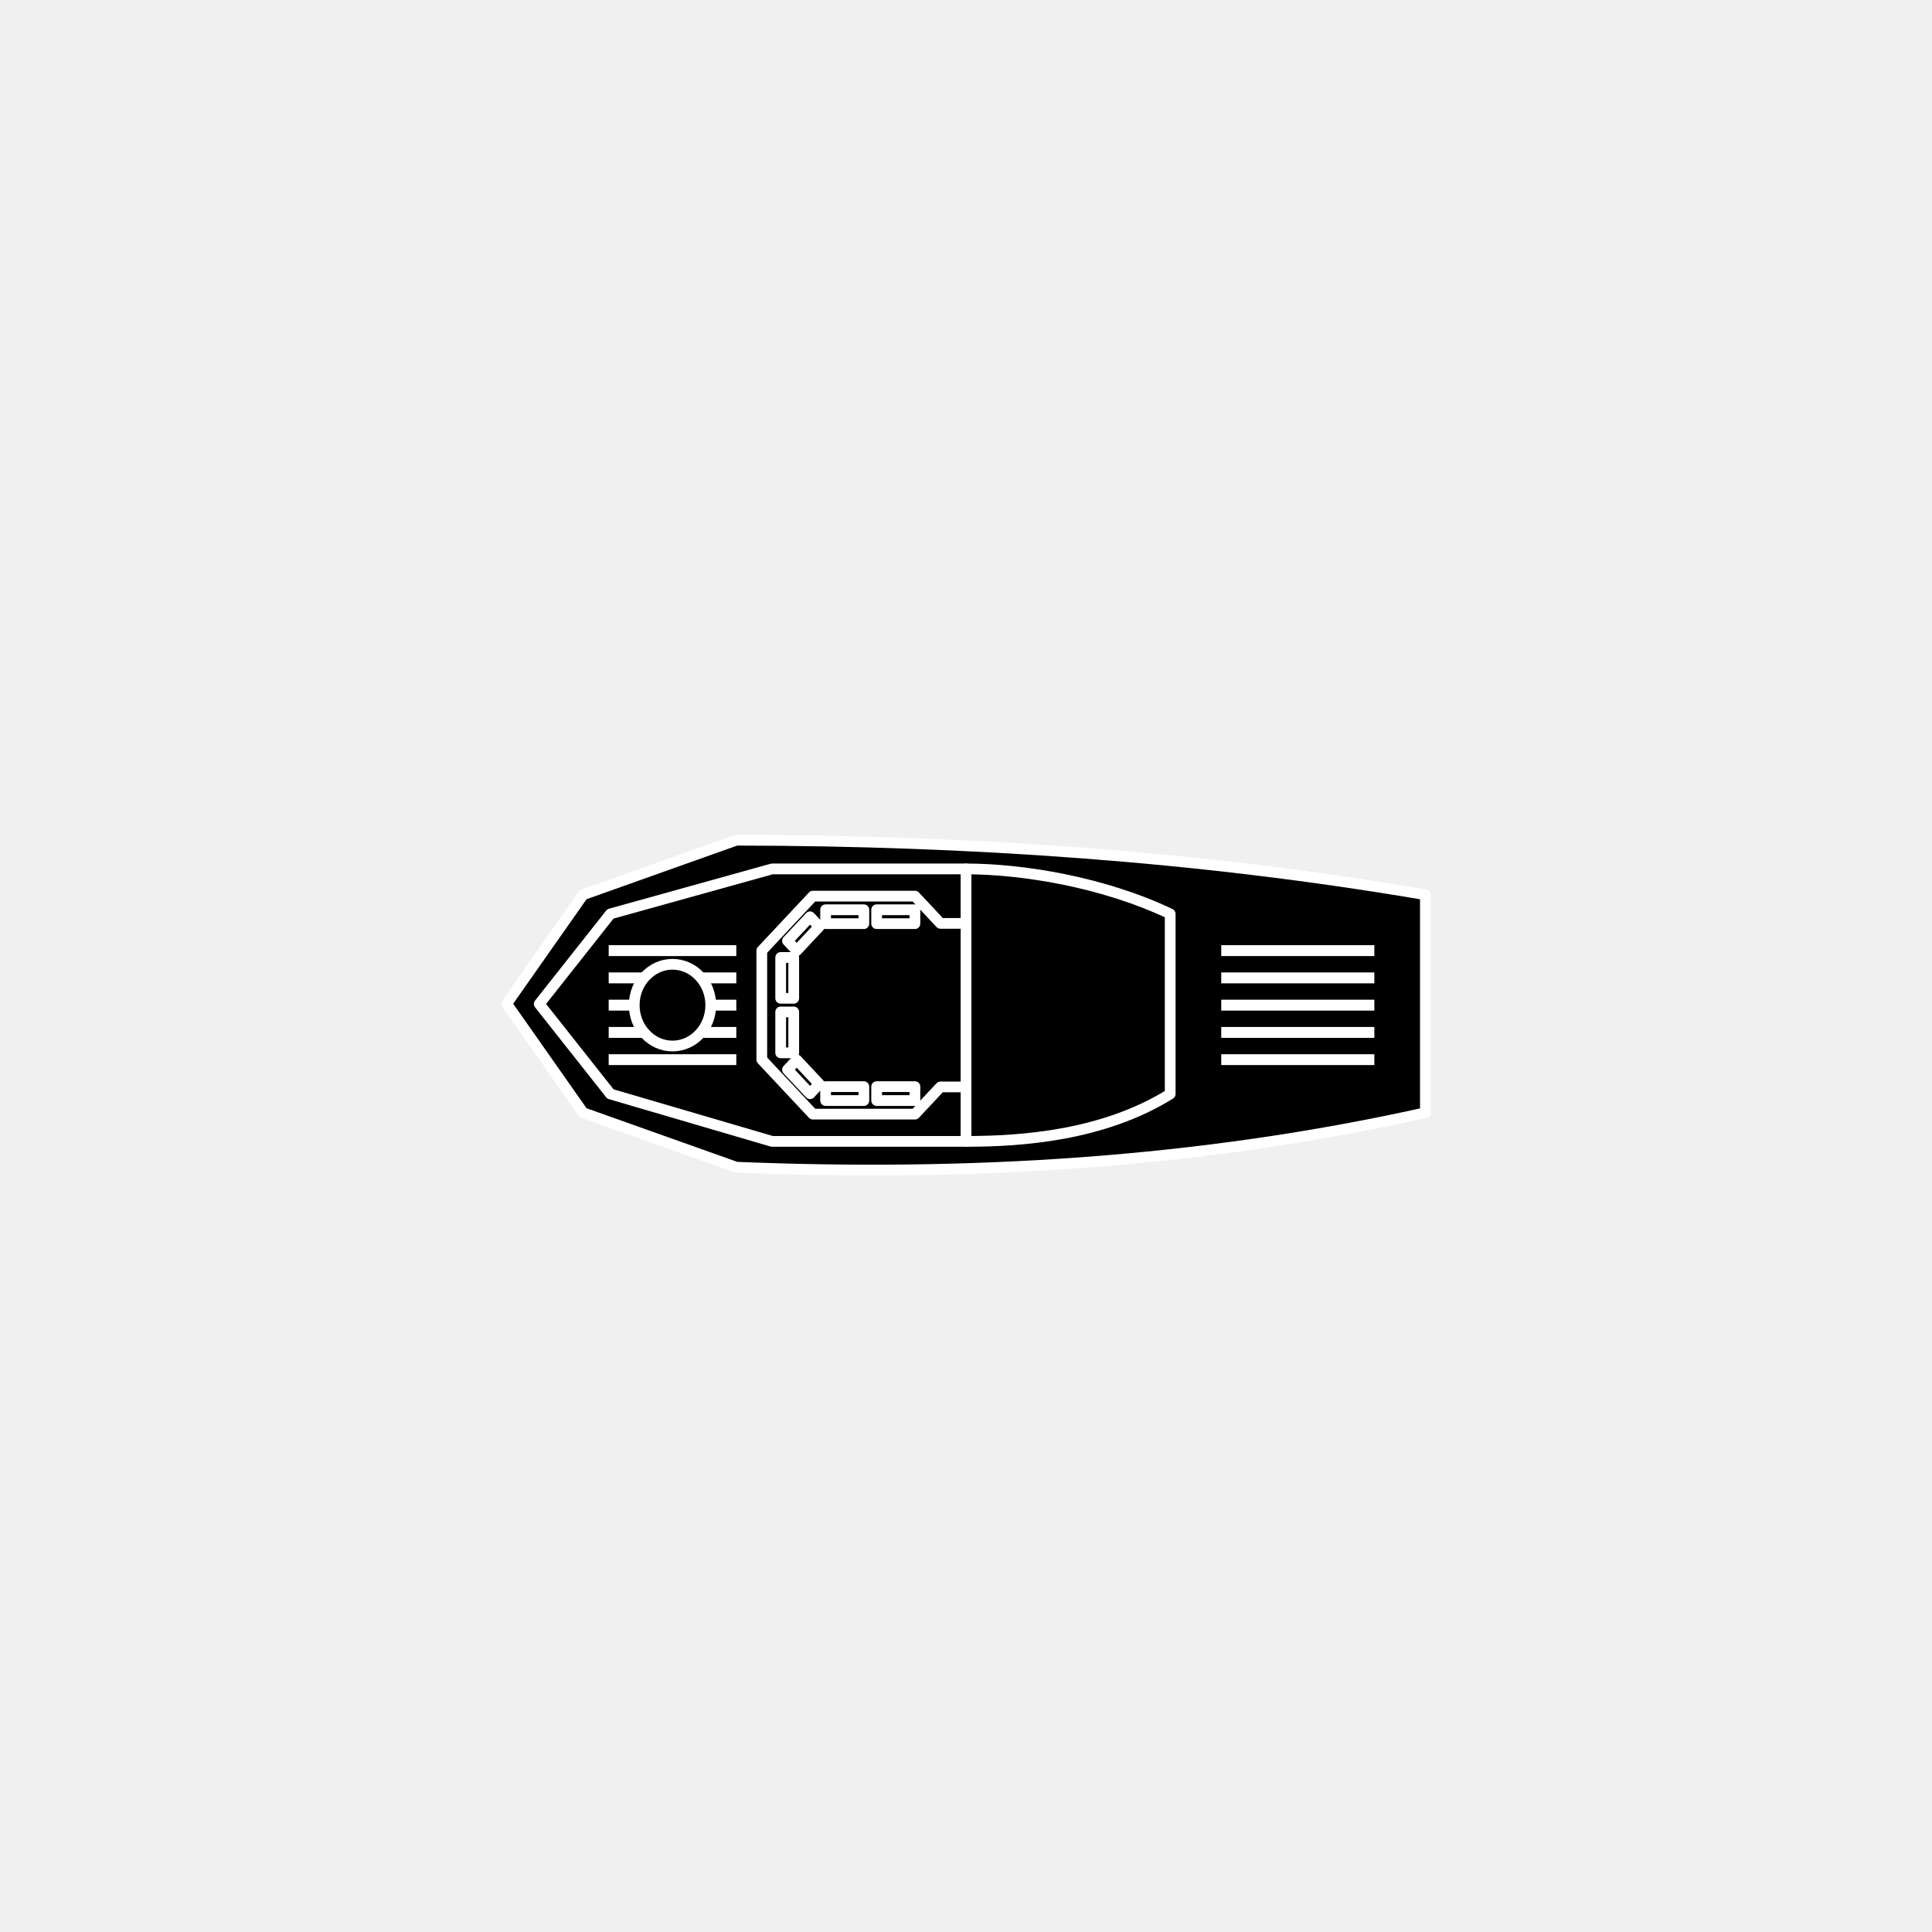
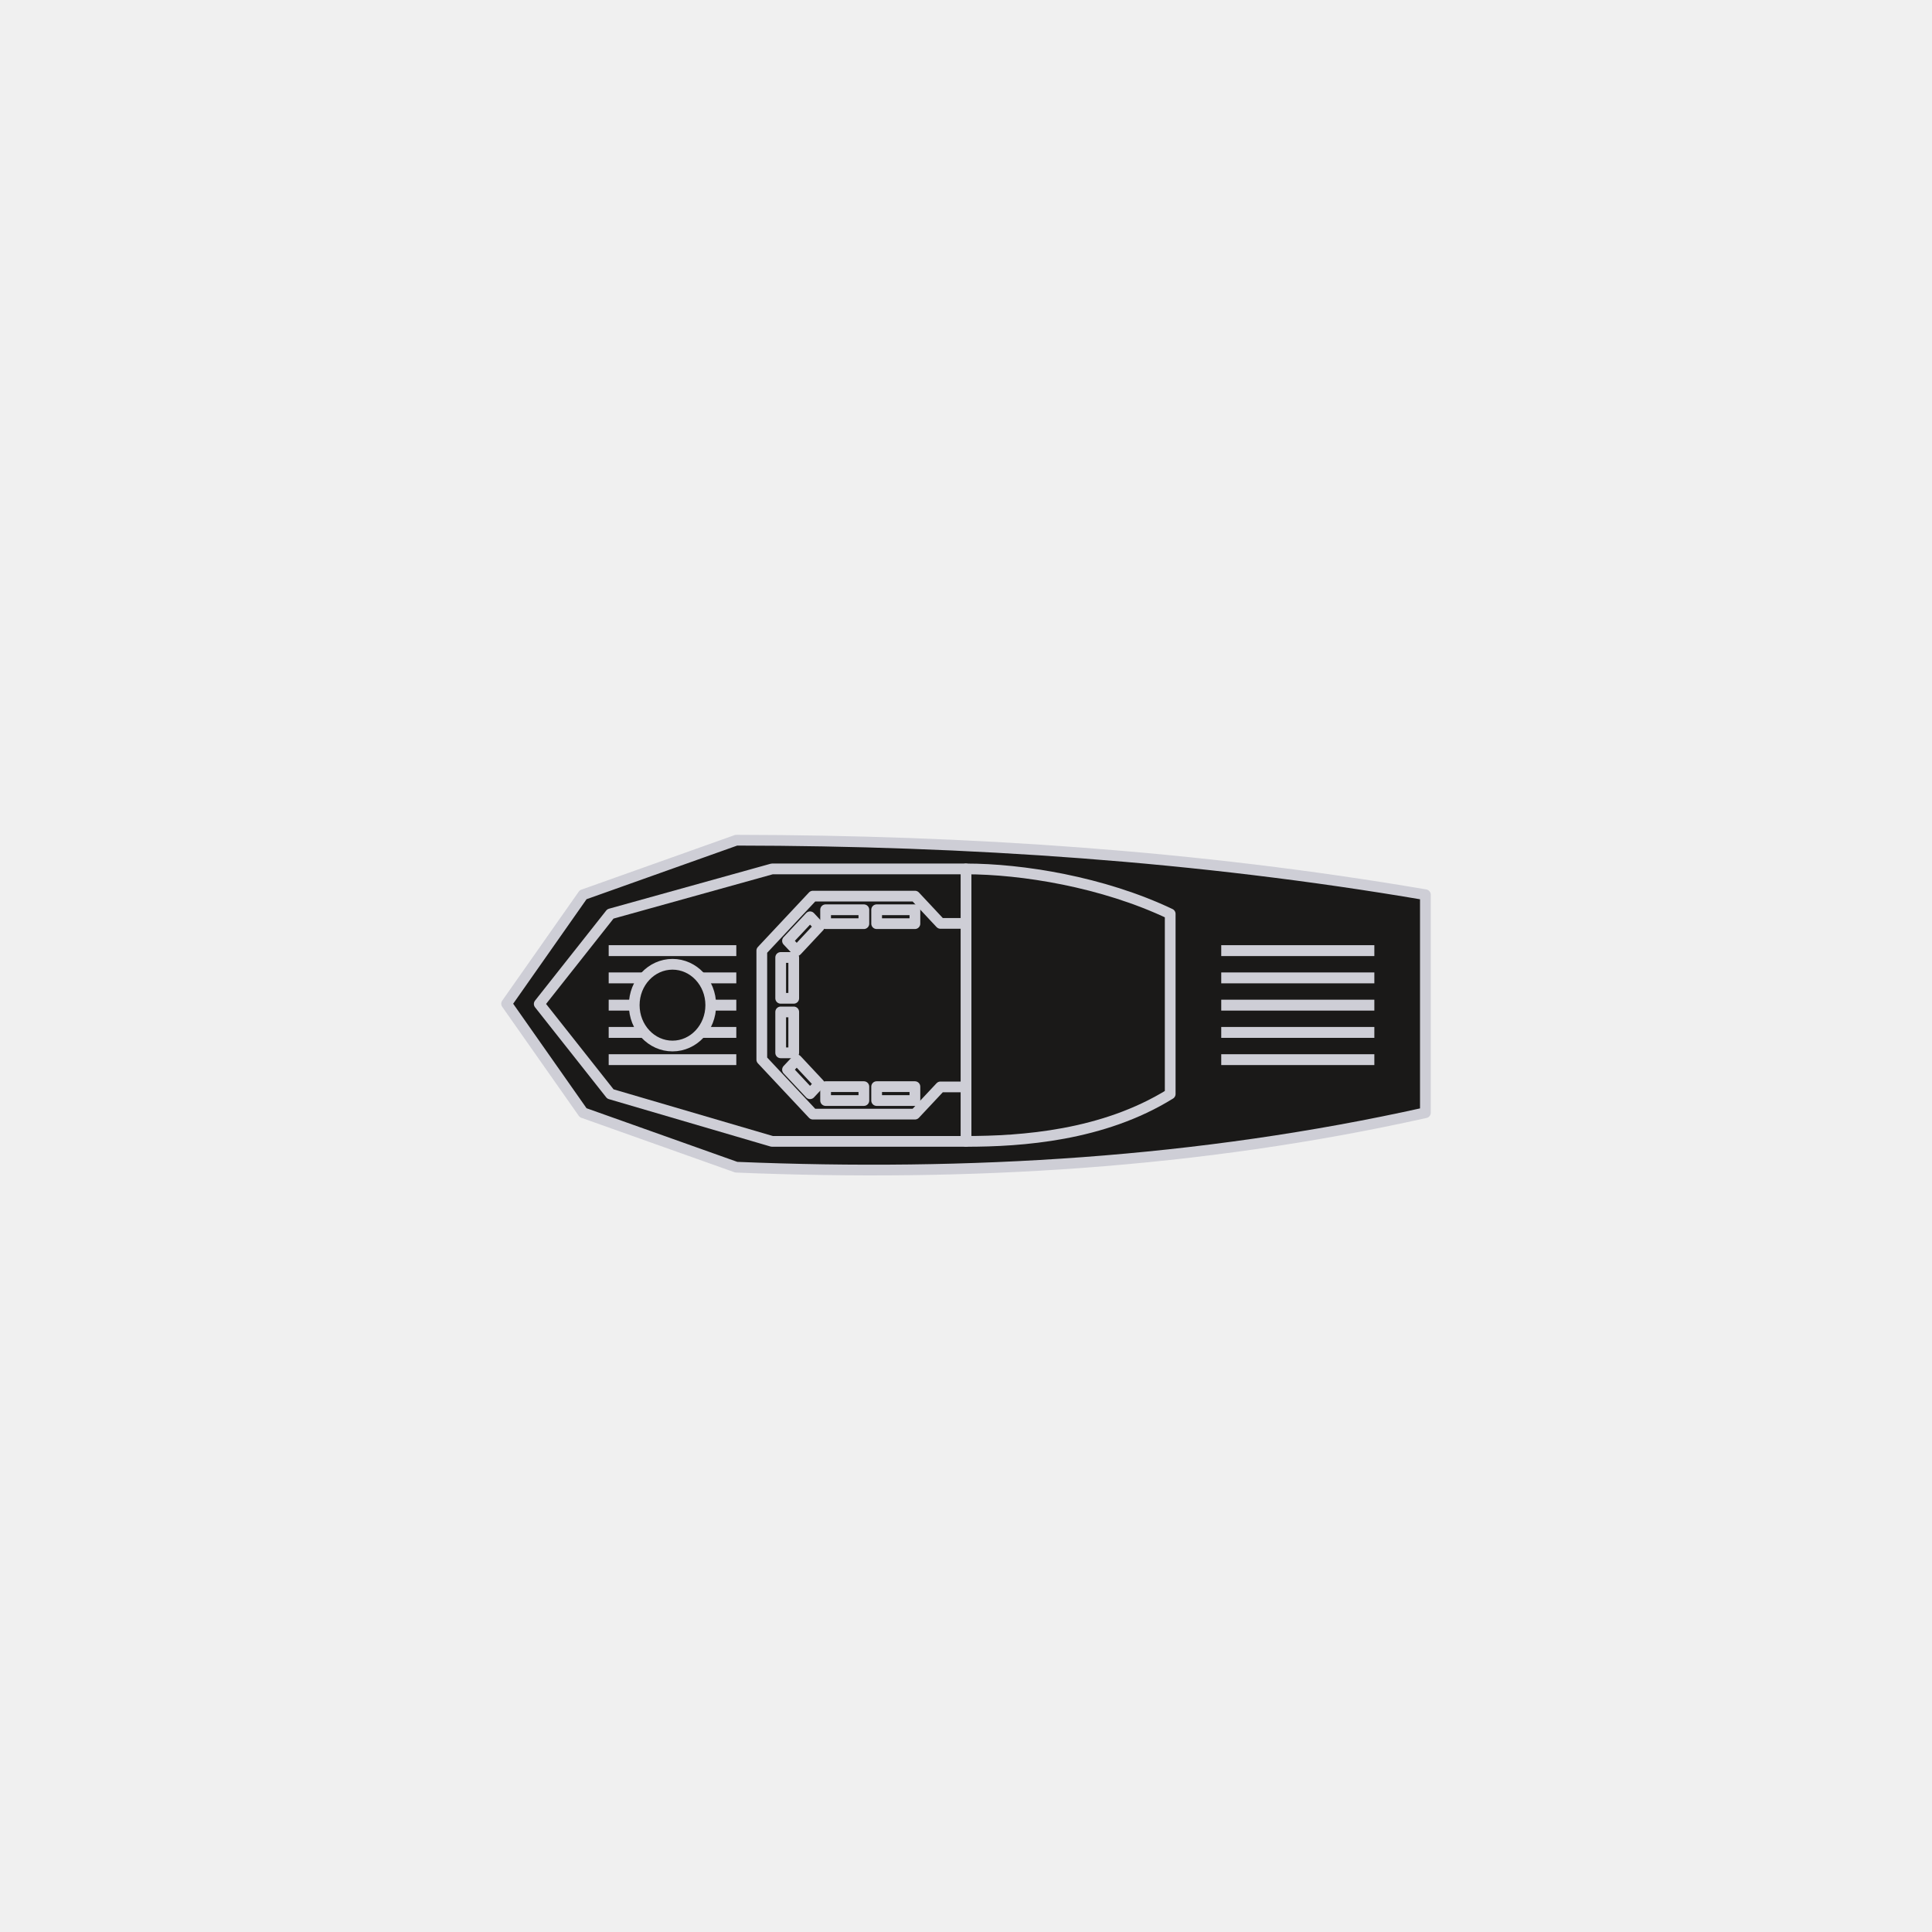
<svg xmlns="http://www.w3.org/2000/svg" width="100%" height="100%" viewBox="0 0 36 36" version="1.1" xml:space="preserve" style="fill-rule:evenodd;clip-rule:evenodd;stroke-linejoin:round;stroke-miterlimit:2;">
  <g>
-     <g>
-       <path d="M10.866,16.672l-1.426,2.031l1.426,2.031l2.854,1.015c4.332,0.179 8.621,-0.075 12.84,-1.015l0,-4.062c-4.25,-0.726 -8.534,-1.01 -12.84,-1.016l-2.854,1.016Z" style="stroke:#fff;stroke-width:0.2px;" />
-       <path d="M18,16.191l0,5.077c1.038,0 2.554,-0.106 3.805,-0.883l0,-3.356c-1.26,-0.599 -2.767,-0.838 -3.805,-0.838Z" style="stroke:#fff;stroke-width:0.2px;" />
-       <path d="M11.374,17.029l-1.326,1.678l1.326,1.678l3.012,0.883l3.614,0l0,-5.077l-3.614,0l-3.012,0.838Z" style="stroke:#fff;stroke-width:0.2px;" />
-       <path d="M15.147,16.698l-0.952,1.016l0,2.031l0.952,1.015l1.902,0l0.475,-0.507l0.476,0l0,-3.047l-0.476,0l-0.475,-0.508l-1.902,0Z" style="stroke:#fff;stroke-width:0.2px;" />
-       <rect x="14.547" y="18.856" width="0.243" height="0.762" style="stroke:#fff;stroke-width:0.2px;" />
-       <rect x="14.547" y="17.841" width="0.243" height="0.761" style="stroke:#fff;stroke-width:0.2px;" />
-       <rect x="16.335" y="20.248" width="0.713" height="0.259" style="stroke:#fff;stroke-width:0.2px;" />
-       <rect x="15.384" y="20.248" width="0.713" height="0.259" style="stroke:#fff;stroke-width:0.2px;" />
-       <rect x="16.335" y="16.952" width="0.713" height="0.259" style="stroke:#fff;stroke-width:0.2px;" />
-       <rect x="15.384" y="16.952" width="0.713" height="0.259" style="stroke:#fff;stroke-width:0.2px;" />
-       <path d="M14.674,19.932l0.42,0.448l0.171,-0.183l-0.419,-0.448l-0.172,0.183Z" style="stroke:#fff;stroke-width:0.2px;" />
-       <path d="M14.674,17.531l0.42,-0.448l0.171,0.183l-0.419,0.448l-0.172,-0.183Z" style="stroke:#fff;stroke-width:0.2px;" />
-       <rect x="22.756" y="18.628" width="2.853" height="0.203" style="fill:#fff;" />
-       <rect x="22.756" y="19.136" width="2.853" height="0.203" style="fill:#fff;" />
-       <rect x="22.756" y="18.12" width="2.853" height="0.203" style="fill:#fff;" />
-       <rect x="22.756" y="17.612" width="2.853" height="0.203" style="fill:#fff;" />
-       <rect x="22.756" y="19.644" width="2.853" height="0.202" style="fill:#fff;" />
-       <rect x="11.342" y="18.628" width="2.378" height="0.203" style="fill:#fff;" />
-       <rect x="11.342" y="19.136" width="2.378" height="0.203" style="fill:#fff;" />
-       <rect x="11.342" y="18.12" width="2.378" height="0.203" style="fill:#fff;" />
-       <rect x="11.342" y="17.612" width="2.378" height="0.203" style="fill:#fff;" />
-       <rect x="11.342" y="19.644" width="2.378" height="0.202" style="fill:#fff;" />
-       <path d="M11.818,18.729c0,-0.42 0.319,-0.761 0.713,-0.761c0.394,0 0.713,0.341 0.713,0.761c0,0.421 -0.319,0.762 -0.713,0.762c-0.394,0 -0.713,-0.341 -0.713,-0.762Z" style="stroke:#fff;stroke-width:0.2px;" />
-     </g>
+     <path d="M10.866,16.672l-1.426,2.031l1.426,2.031l2.854,1.015c4.332,0.179 8.621,-0.075 12.84,-1.015l0,-4.062c-4.25,-0.726 -8.534,-1.01 -12.84,-1.016l-2.854,1.016Z" style="fill:#1a1918;stroke:#ceced6;stroke-width:0.2px;" />
+     <path d="M18,16.191l0,5.077c1.038,0 2.554,-0.106 3.805,-0.883l0,-3.356c-1.26,-0.599 -2.767,-0.838 -3.805,-0.838Z" style="fill:#1a1918;stroke:#ceced6;stroke-width:0.2px;" />
+     <path d="M11.374,17.029l-1.326,1.678l1.326,1.678l3.012,0.883l3.614,0l0,-5.077l-3.614,0l-3.012,0.838Z" style="fill:#1a1918;stroke:#ceced6;stroke-width:0.2px;" />
+     <path d="M15.147,16.698l-0.952,1.016l0,2.031l0.952,1.015l1.902,0l0.475,-0.507l0.476,0l0,-3.047l-0.476,0l-0.475,-0.508l-1.902,0Z" style="fill:#1a1918;stroke:#ceced6;stroke-width:0.2px;" />
+     <rect x="14.547" y="18.856" width="0.243" height="0.762" style="fill:#1a1918;stroke:#ceced6;stroke-width:0.2px;" />
+     <rect x="14.547" y="17.841" width="0.243" height="0.761" style="fill:#1a1918;stroke:#ceced6;stroke-width:0.2px;" />
+     <rect x="16.335" y="20.248" width="0.713" height="0.259" style="fill:#1a1918;stroke:#ceced6;stroke-width:0.2px;" />
+     <rect x="15.384" y="20.248" width="0.713" height="0.259" style="fill:#1a1918;stroke:#ceced6;stroke-width:0.2px;" />
+     <rect x="16.335" y="16.952" width="0.713" height="0.259" style="fill:#1a1918;stroke:#ceced6;stroke-width:0.2px;" />
+     <rect x="15.384" y="16.952" width="0.713" height="0.259" style="fill:#1a1918;stroke:#ceced6;stroke-width:0.2px;" />
+     <path d="M14.674,19.932l0.42,0.448l0.171,-0.183l-0.419,-0.448l-0.172,0.183Z" style="fill:#1a1918;stroke:#ceced6;stroke-width:0.2px;" />
+     <path d="M14.674,17.531l0.42,-0.448l0.171,0.183l-0.419,0.448l-0.172,-0.183Z" style="fill:#1a1918;stroke:#ceced6;stroke-width:0.2px;" />
+     <rect x="22.756" y="18.628" width="2.853" height="0.203" style="fill:#ceced6;" />
+     <rect x="22.756" y="19.136" width="2.853" height="0.203" style="fill:#ceced6;" />
+     <rect x="22.756" y="18.12" width="2.853" height="0.203" style="fill:#ceced6;" />
+     <rect x="22.756" y="17.612" width="2.853" height="0.203" style="fill:#ceced6;" />
+     <rect x="22.756" y="19.644" width="2.853" height="0.202" style="fill:#ceced6;" />
+     <rect x="11.342" y="18.628" width="2.378" height="0.203" style="fill:#ceced6;" />
+     <rect x="11.342" y="19.136" width="2.378" height="0.203" style="fill:#ceced6;" />
+     <rect x="11.342" y="18.12" width="2.378" height="0.203" style="fill:#ceced6;" />
+     <rect x="11.342" y="17.612" width="2.378" height="0.203" style="fill:#ceced6;" />
+     <rect x="11.342" y="19.644" width="2.378" height="0.202" style="fill:#ceced6;" />
+     <path d="M11.818,18.729c0,-0.42 0.319,-0.761 0.713,-0.761c0.394,0 0.713,0.341 0.713,0.761c0,0.421 -0.319,0.762 -0.713,0.762c-0.394,0 -0.713,-0.341 -0.713,-0.762Z" style="fill:#1a1918;stroke:#ceced6;stroke-width:0.2px;" />
  </g>
</svg>
